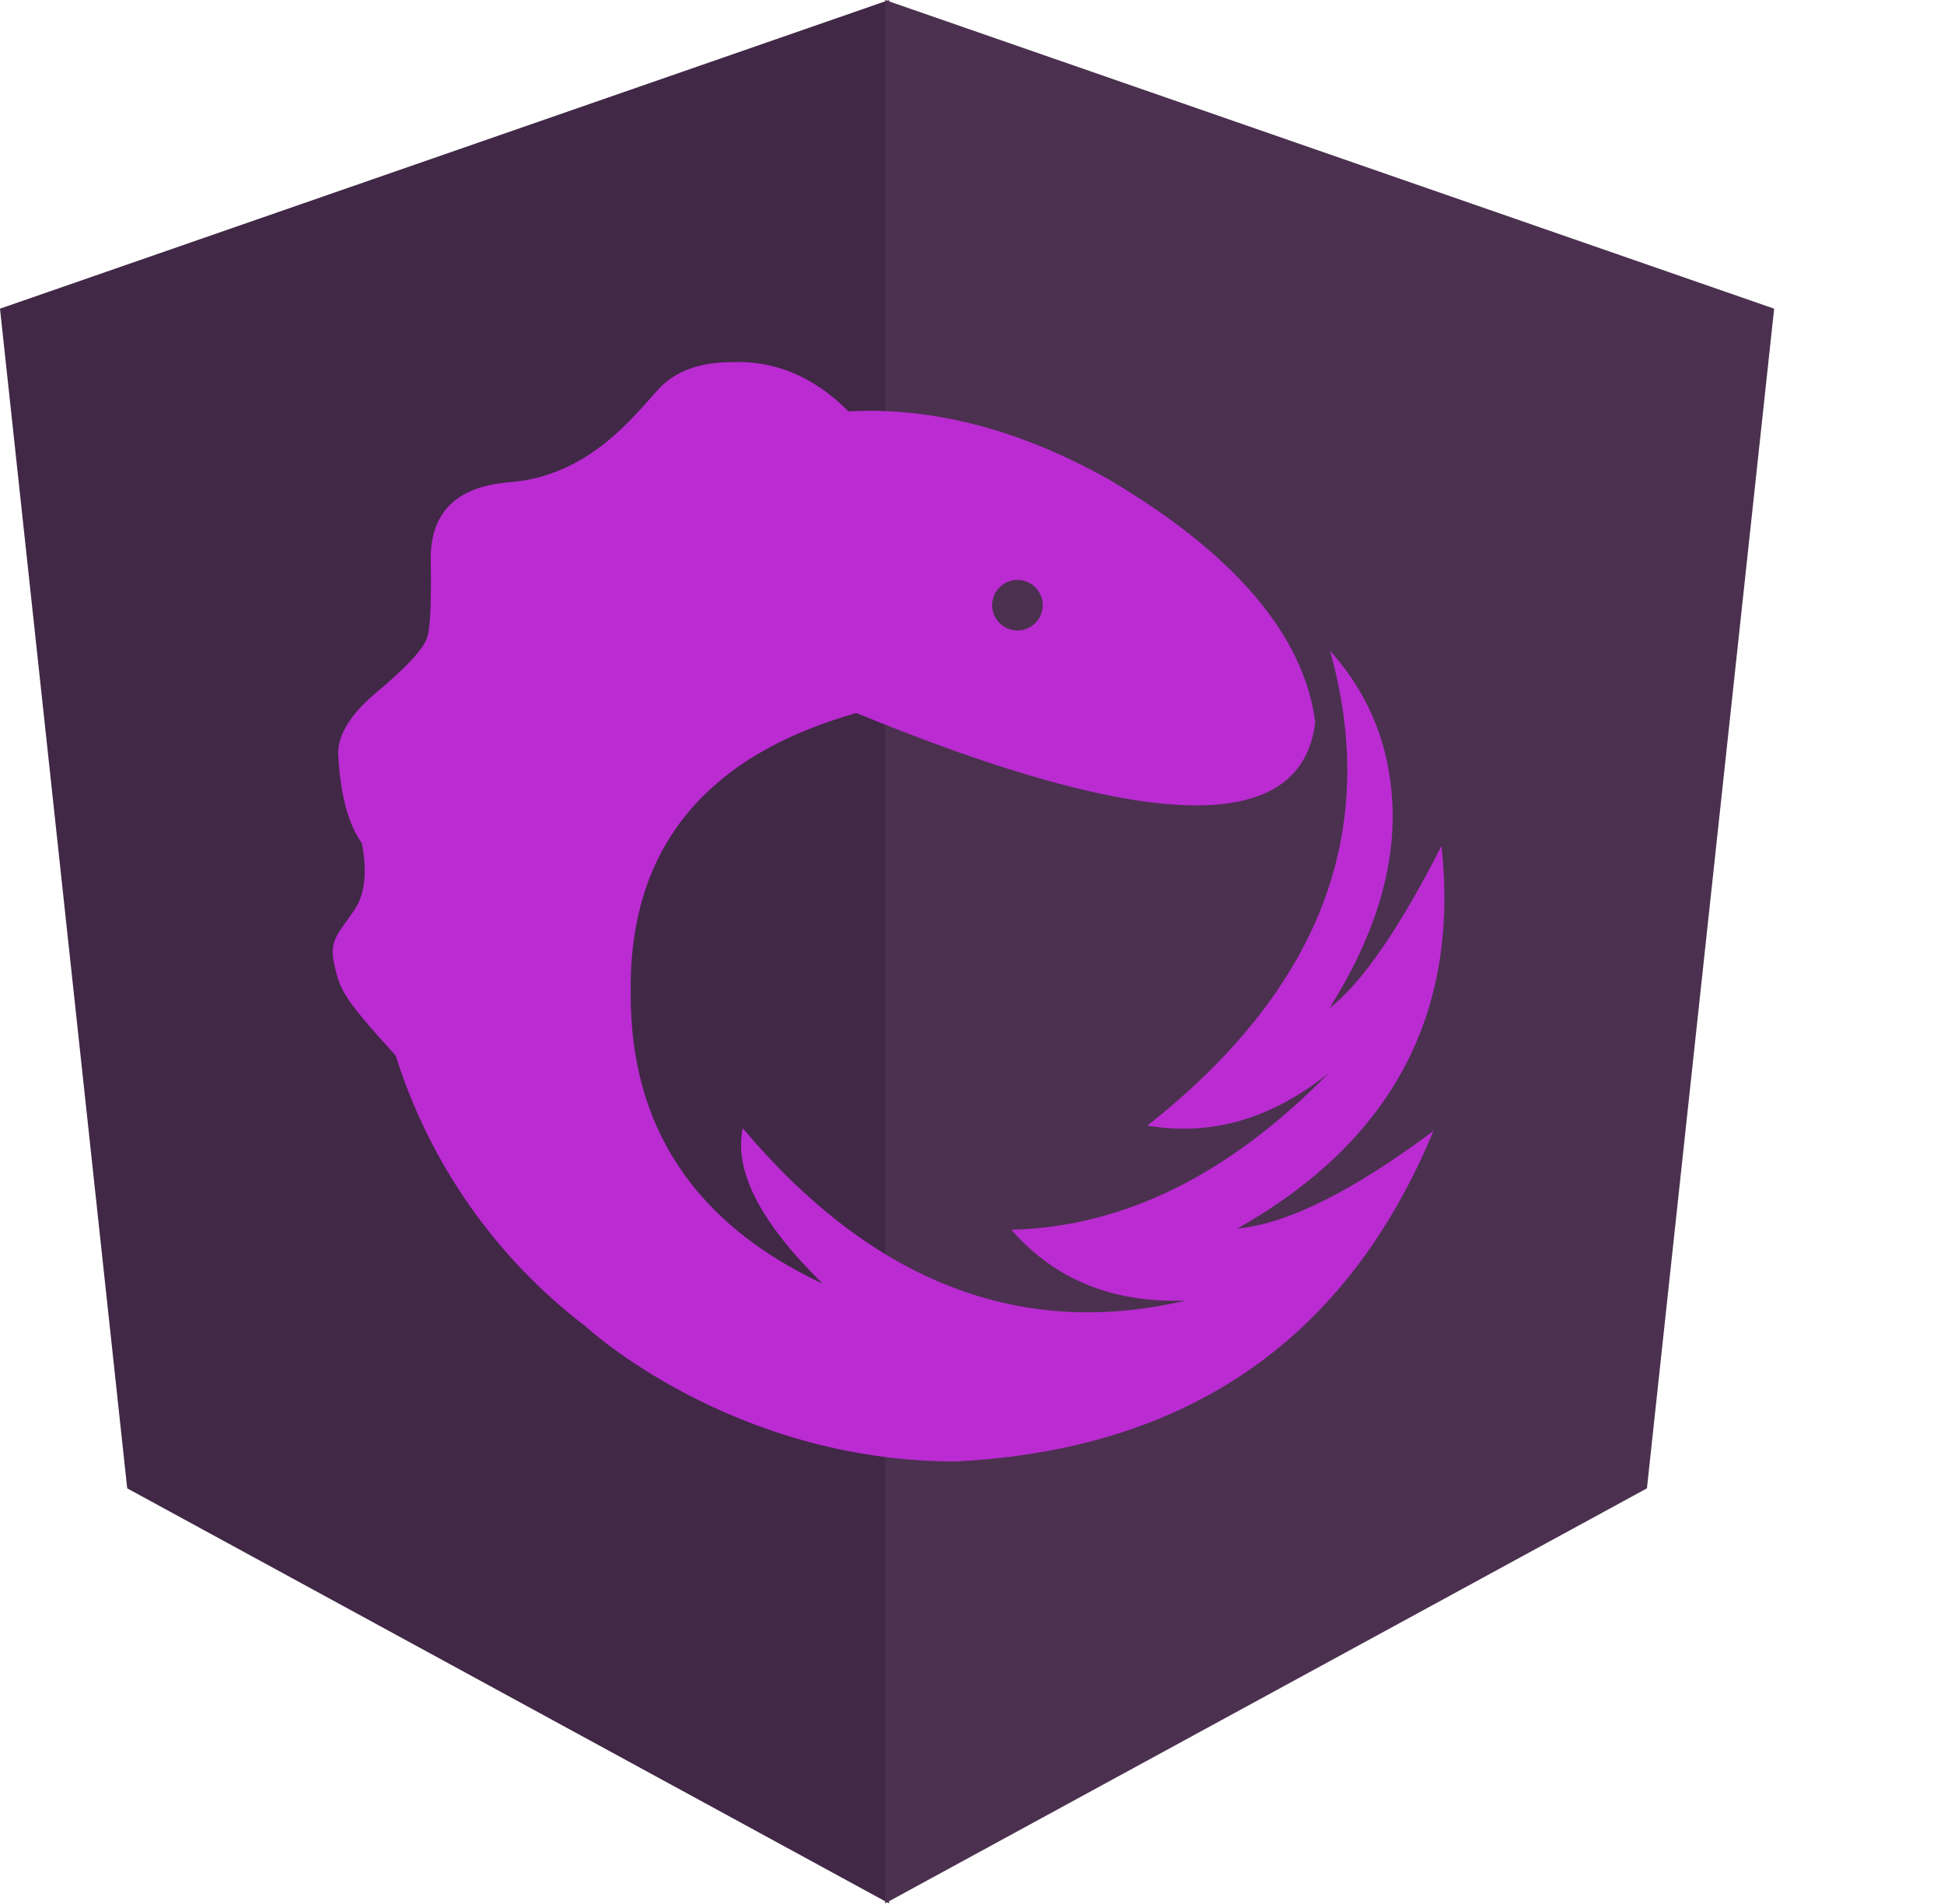
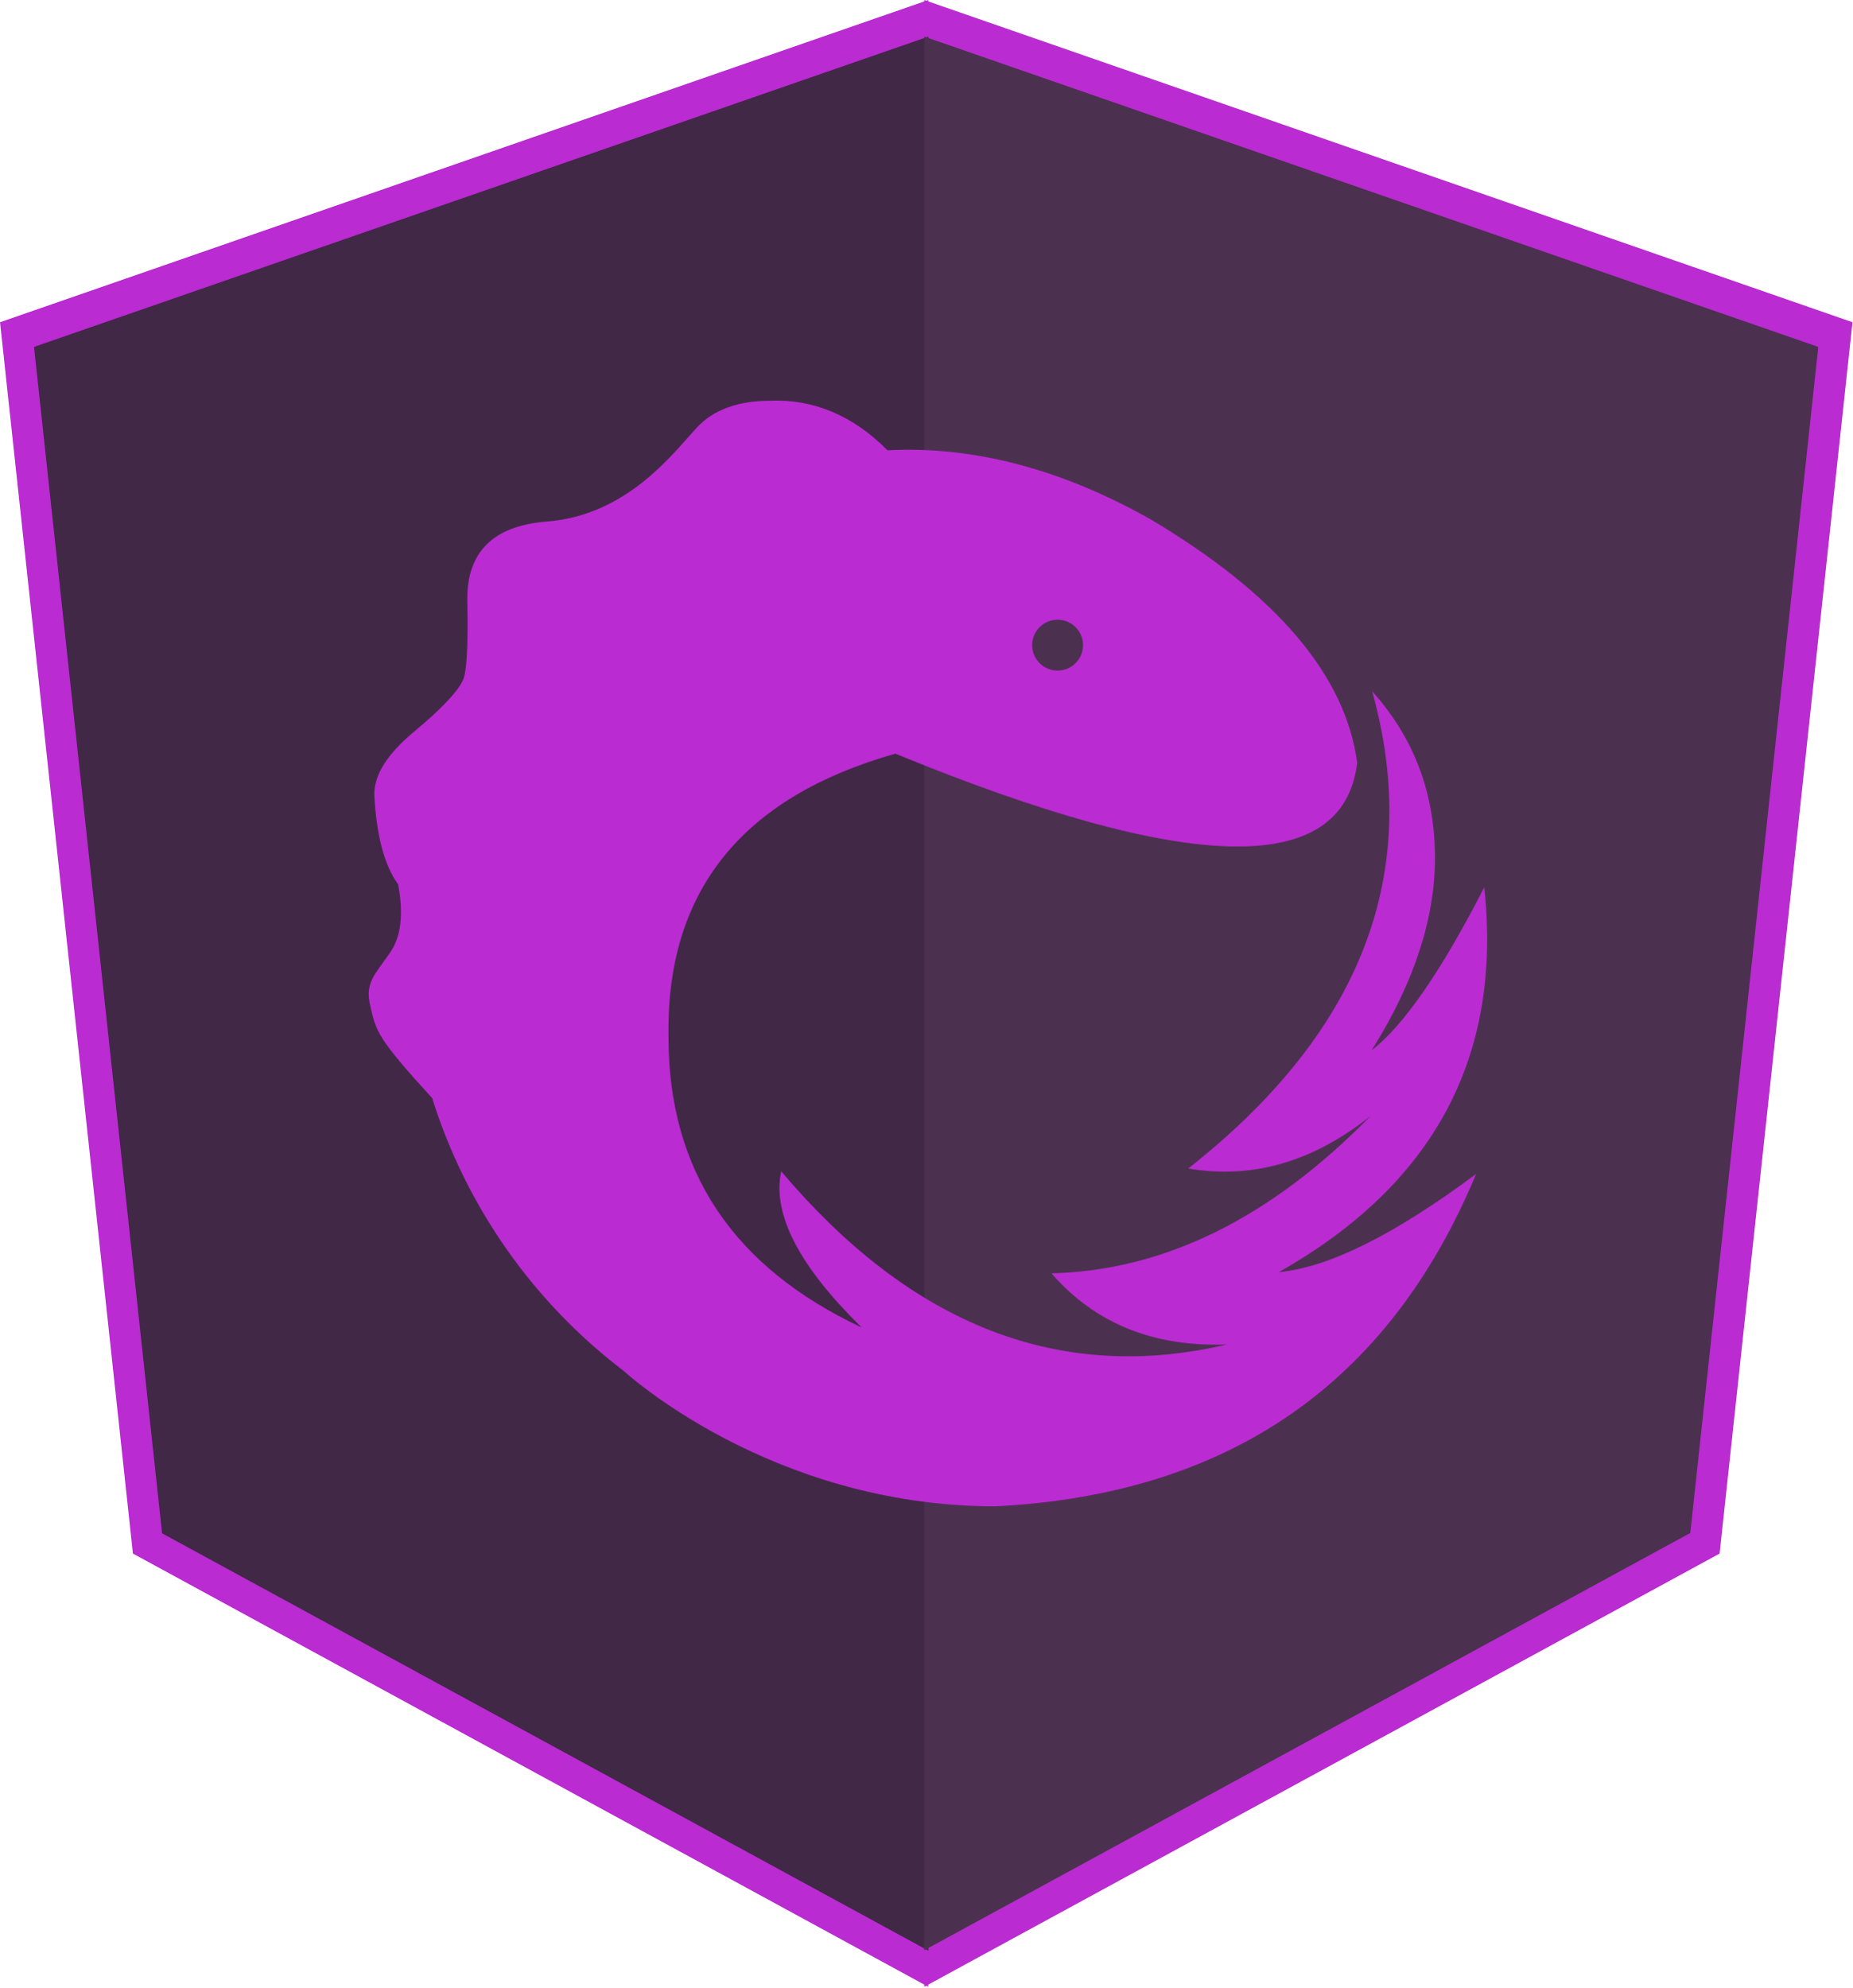
- <svg xmlns="http://www.w3.org/2000/svg" width="16" height="15.662">
+ <svg xmlns="http://www.w3.org/2000/svg" width="16.611" height="17.816">
  <g fill="none" fill-rule="evenodd">
-     <path fill="#412846" d="M7.317 15.662V0L0 2.54l1.047 9.707z" />
-     <path fill="#4b314f" d="M7.285 15.662V0l7.317 2.54-1.047 9.707z" />
-     <path d="m10.948 5.36-.001-.005c.334.372.505.814.515 1.325.009.511-.163 1.05-.52 1.616.267-.207.575-.654.922-1.335.15 1.38-.408 2.43-1.68 3.148.407-.037.946-.304 1.614-.803-.713 1.718-2.025 2.624-3.935 2.72-1.846-.001-3.042-1.11-3.041-1.11a4.493 4.493 0 0 1-1.565-2.23c-.454-.496-.458-.55-.505-.747-.047-.198.03-.254.162-.447.09-.13.11-.315.064-.555-.113-.156-.178-.402-.195-.736 0-.162.108-.332.324-.511.215-.18.347-.317.395-.412.037-.052.05-.277.043-.674-.003-.39.214-.602.65-.636.652-.051 1.02-.543 1.225-.766.137-.149.34-.221.595-.222.359-.017.686.12.968.405.701-.037 1.42.153 2.148.563 1.035.614 1.6 1.28 1.694 1.993-.11.939-1.372.914-3.777-.074-1.259.357-1.878 1.13-1.857 2.318-.001 1.091.527 1.884 1.58 2.378-.513-.504-.732-.928-.658-1.279 1.067 1.265 2.283 1.737 3.646 1.418-.6.021-1.077-.172-1.435-.583.921-.022 1.79-.45 2.61-1.287-.473.377-.968.519-1.491.43 1.418-1.116 1.92-2.416 1.505-3.903zm-2.574-.172a.208.208 0 1 0 0-.416.208.208 0 0 0 0 .416z" fill="#ba2bd2" />
+     <path fill="#412846" transform="matrix(.01821 0 0 .01821 -.801 -.2)" style="fill:#ba2bd2;fill-opacity:1;stroke-width:.988;stroke-dasharray:none" d="M500.963 989.148V11L44 169.62l65.419 606.244z" />
+     <path fill="#4b314f" transform="matrix(.01821 0 0 .01821 -.801 -.2)" style="fill:#ba2bd2;fill-opacity:1;stroke:none;stroke-width:.988;stroke-dasharray:none;stroke-opacity:1" d="M499 989.148V11l456.963 158.62-65.42 606.244z" />
+     <path fill="#412846" d="m1.453 13.747 6.87 3.742V.328L.305 3.11z" />
+     <path fill="#4b314f" transform="matrix(.01754 0 0 .01754 -.467 .135)" style="stroke:none;stroke-width:1.026;stroke-dasharray:none;stroke-opacity:1" d="M890.544 775.864 499 989.148V11l456.963 158.62z" />
+     <path d="m10.261 8.097-.001-.004c.366.407.554.89.564 1.451.01.56-.178 1.151-.568 1.77.291-.226.628-.716 1.01-1.462.164 1.513-.448 2.662-1.841 3.45.445-.041 1.035-.334 1.768-.88-.782 1.882-2.22 2.875-4.312 2.98-2.023-.001-3.333-1.217-3.332-1.216a4.924 4.924 0 0 1-1.715-2.444c-.497-.543-.502-.601-.553-.818-.052-.217.032-.278.178-.49.097-.142.12-.346.07-.608-.124-.172-.195-.44-.214-.807 0-.177.118-.363.354-.56.236-.196.381-.347.434-.451.04-.057.055-.303.046-.738-.002-.427.235-.66.712-.697.715-.057 1.119-.595 1.343-.84.15-.163.372-.242.652-.243.393-.019.752.132 1.06.444.769-.04 1.556.167 2.354.616 1.134.674 1.753 1.403 1.857 2.185-.122 1.028-1.504 1.001-4.14-.081-1.379.39-2.057 1.237-2.034 2.54-.001 1.195.577 2.063 1.731 2.604-.562-.552-.802-1.016-.721-1.4 1.17 1.385 2.502 1.903 3.995 1.553-.658.023-1.18-.188-1.572-.638 1.01-.025 1.962-.493 2.86-1.41-.519.412-1.06.568-1.634.47 1.554-1.222 2.103-2.647 1.65-4.276Zm-2.82-.188a.228.228 0 1 0 0-.456.228.228 0 0 0 0 .456z" fill="#ba2bd2" style="stroke-width:.018" transform="translate(2.04 -1.897)" />
  </g>
</svg>
